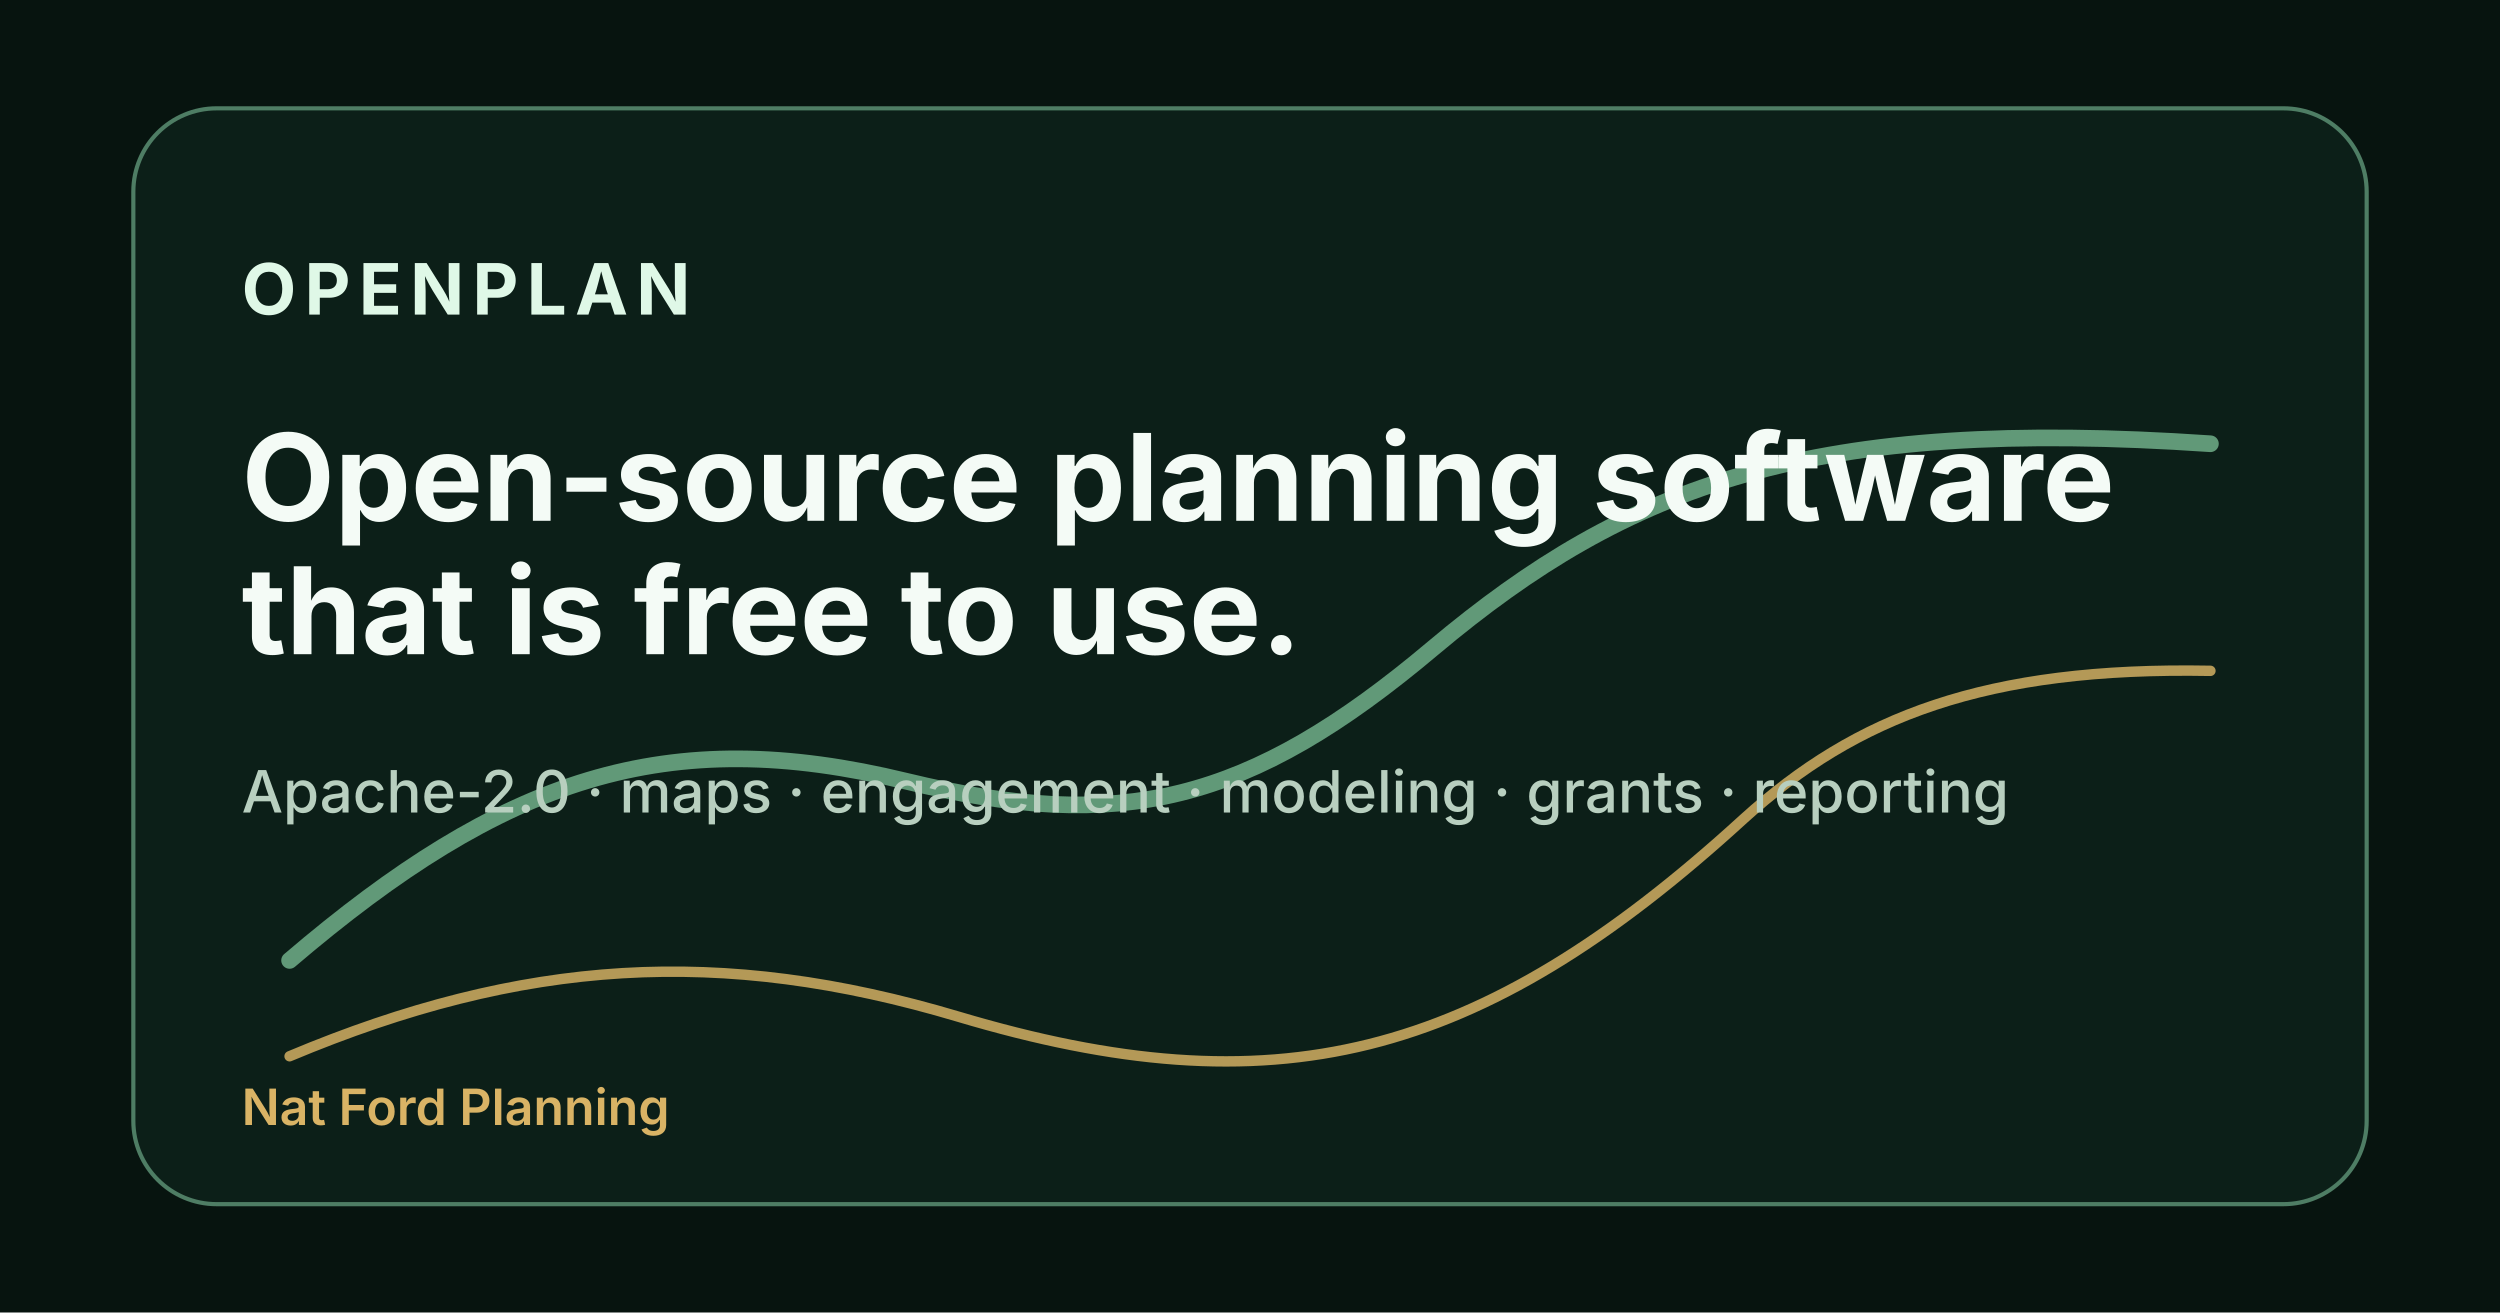
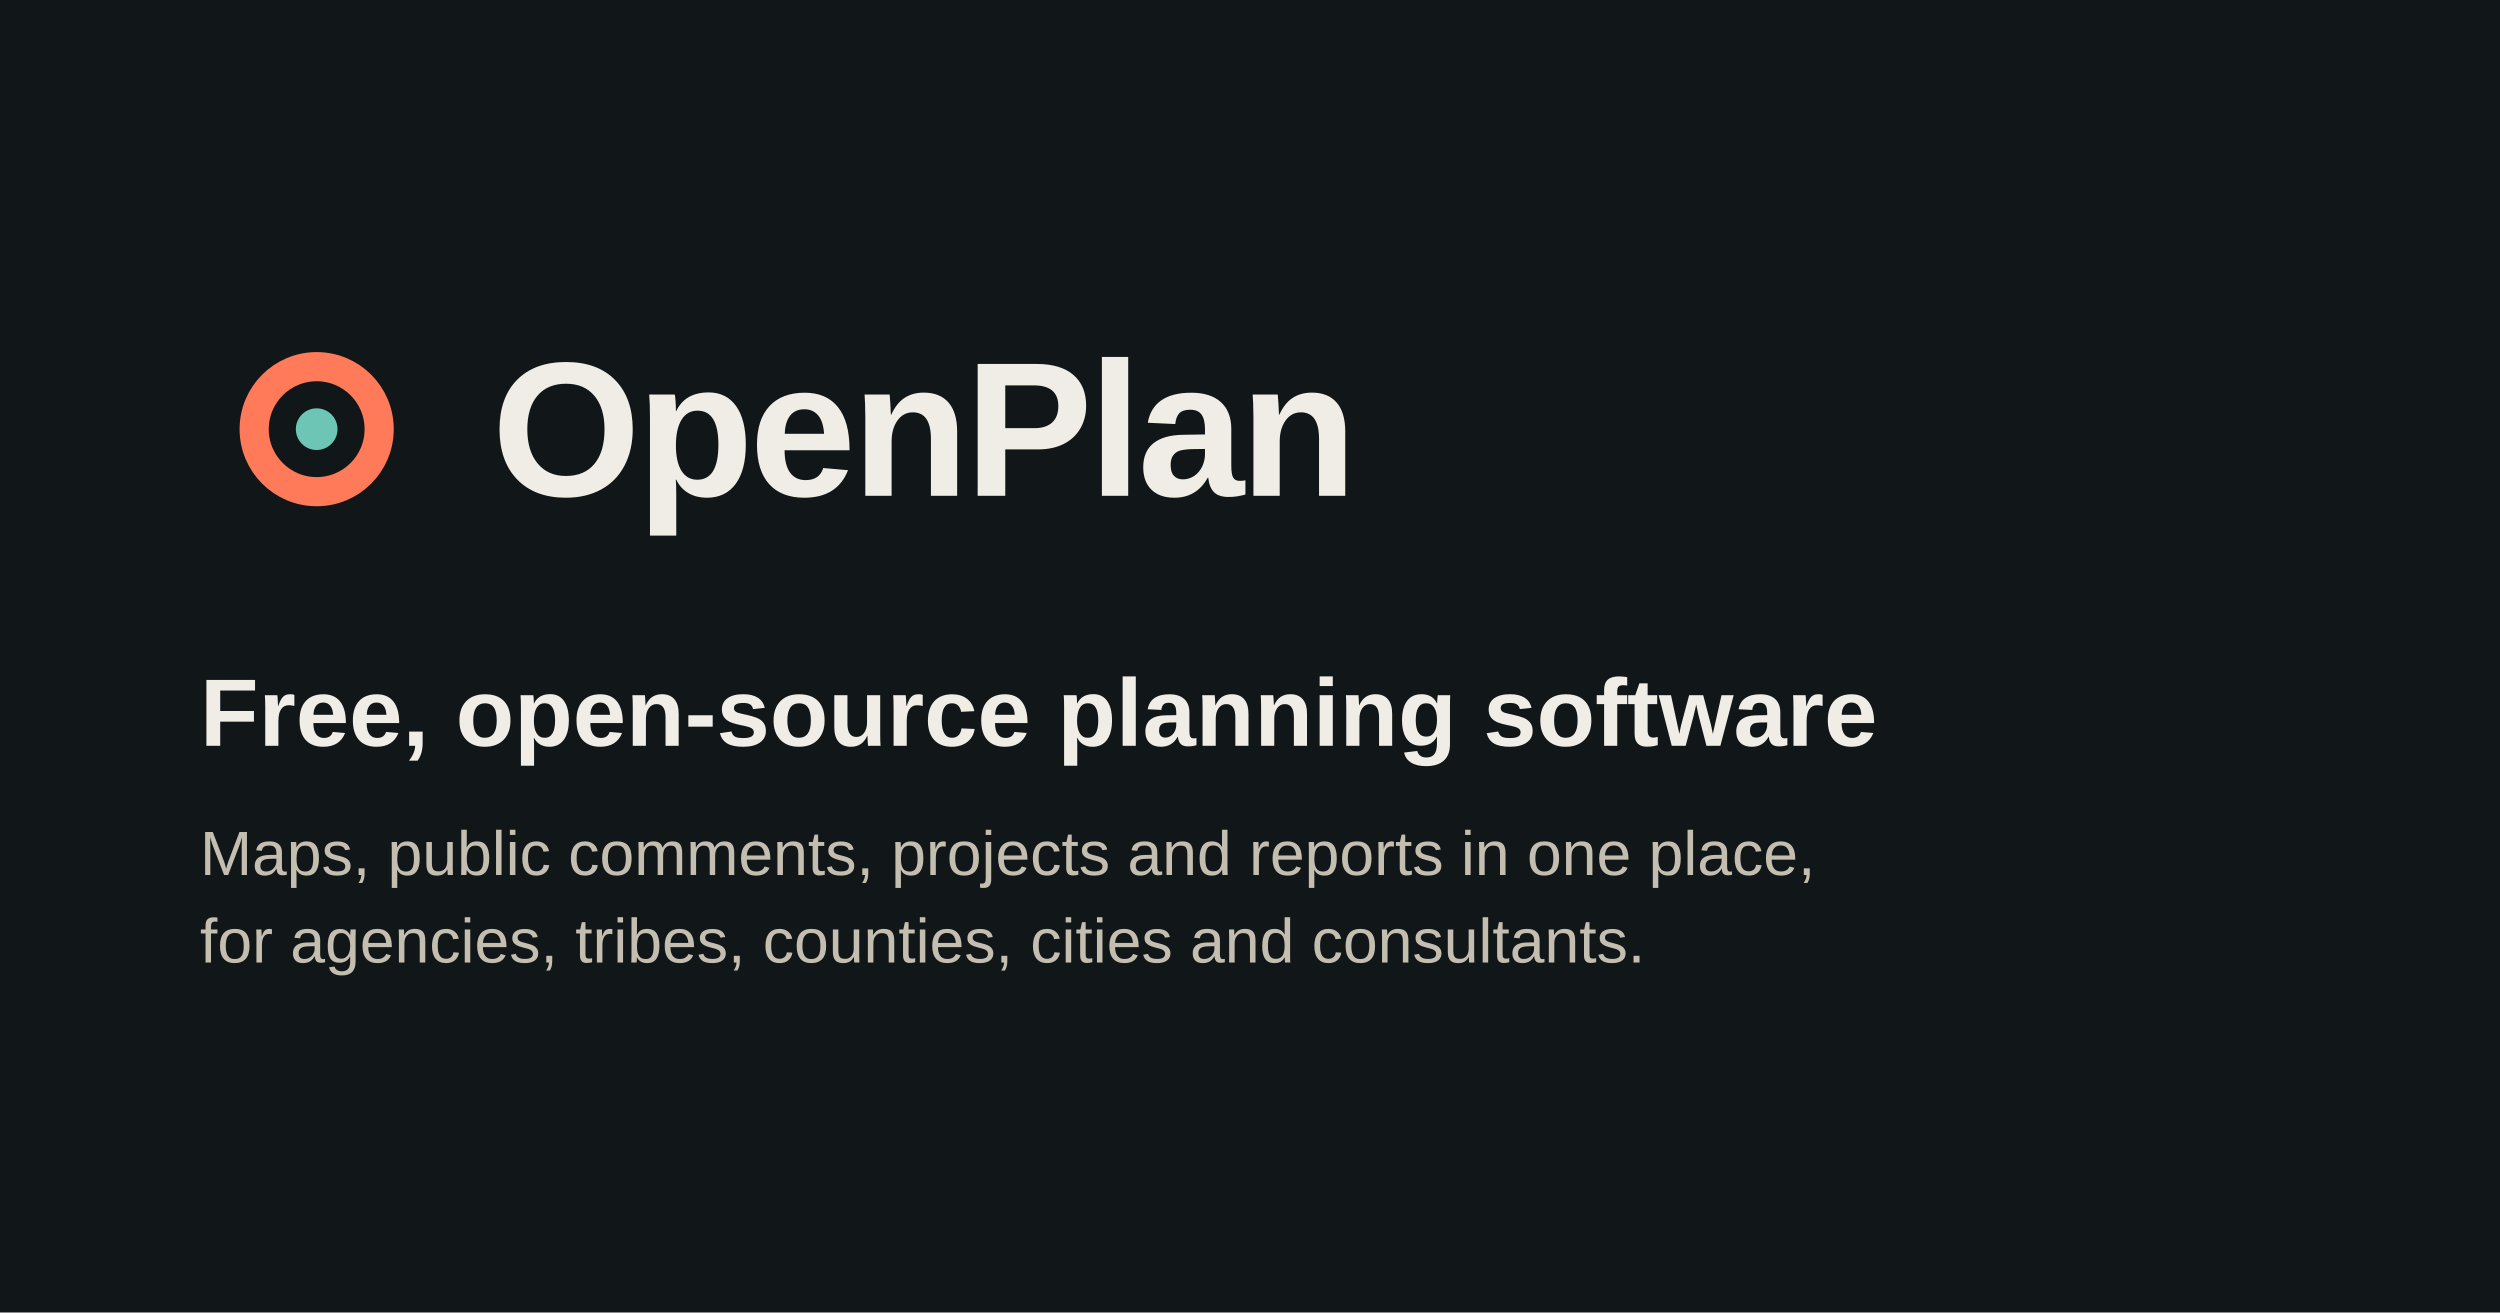
<svg xmlns="http://www.w3.org/2000/svg" width="1200" height="630" viewBox="0 0 1200 630" fill="none" role="img" aria-labelledby="title desc">
-   <rect width="1200" height="630" fill="#07140f" />
-   <path d="M64 92C64 69.9 81.9 52 104 52h992c22.1 0 40 17.9 40 40v446c0 22.1-17.9 40-40 40H104c-22.1 0-40-17.9-40-40V92Z" fill="#0c1f18" stroke="#4e7d64" stroke-width="2" />
-   <path d="M139 461c103-88 181-114 296-86 103 25 164 11 253-64 94-79 182-111 373-98" stroke="#82c89d" stroke-width="8" stroke-linecap="round" opacity="0.72" />
-   <path d="M139 507c112-47 207-53 321-19 151 45 249 22 377-95 54-49 116-73 224-71" stroke="#d9b365" stroke-width="5" stroke-linecap="round" opacity="0.82" />
-   <text x="116" y="151" fill="#dff8e7" font-family="Inter, ui-sans-serif, system-ui, -apple-system, BlinkMacSystemFont, 'Segoe UI', sans-serif" font-size="34" font-weight="700" letter-spacing="4">OPENPLAN</text>
-   <text x="116" y="250" fill="#f4fbf6" font-family="Inter, ui-sans-serif, system-ui, -apple-system, BlinkMacSystemFont, 'Segoe UI', sans-serif" font-size="58" font-weight="700">Open-source planning software</text>
-   <text x="116" y="314" fill="#f4fbf6" font-family="Inter, ui-sans-serif, system-ui, -apple-system, BlinkMacSystemFont, 'Segoe UI', sans-serif" font-size="58" font-weight="700">that is free to use.</text>
-   <text x="116" y="390" fill="#b8cfbf" font-family="Inter, ui-sans-serif, system-ui, -apple-system, BlinkMacSystemFont, 'Segoe UI', sans-serif" font-size="28" font-weight="500">Apache-2.0 · maps · engagement · modeling · grants · reporting</text>
-   <text x="116" y="540" fill="#d9b365" font-family="Inter, ui-sans-serif, system-ui, -apple-system, BlinkMacSystemFont, 'Segoe UI', sans-serif" font-size="24" font-weight="600">Nat Ford Planning</text>
+   <rect width="1200" height="630" fill="#111618" />
+   <g transform="translate(96 150)">
+     <rect width="112" height="112" rx="24" fill="#111618" />
+     <circle cx="56" cy="56" r="30" stroke="#ff7a58" stroke-width="14" />
+     <circle cx="56" cy="56" r="10" fill="#6dc6b5" />
+   </g>
+   <text x="236" y="238" fill="#f0ede6" font-family="'Helvetica Neue', Arial, sans-serif" font-size="92" font-weight="700" letter-spacing="-2">OpenPlan</text>
+   <text x="96" y="358" fill="#f0ede6" font-family="'Helvetica Neue', Arial, sans-serif" font-size="46" font-weight="600">Free, open-source planning software</text>
+   <text x="96" y="420" fill="#c4beb1" font-family="'Helvetica Neue', Arial, sans-serif" font-size="30">Maps, public comments, projects and reports in one place,</text>
+   <text x="96" y="462" fill="#c4beb1" font-family="'Helvetica Neue', Arial, sans-serif" font-size="30">for agencies, tribes, counties, cities and consultants.</text>
</svg>
